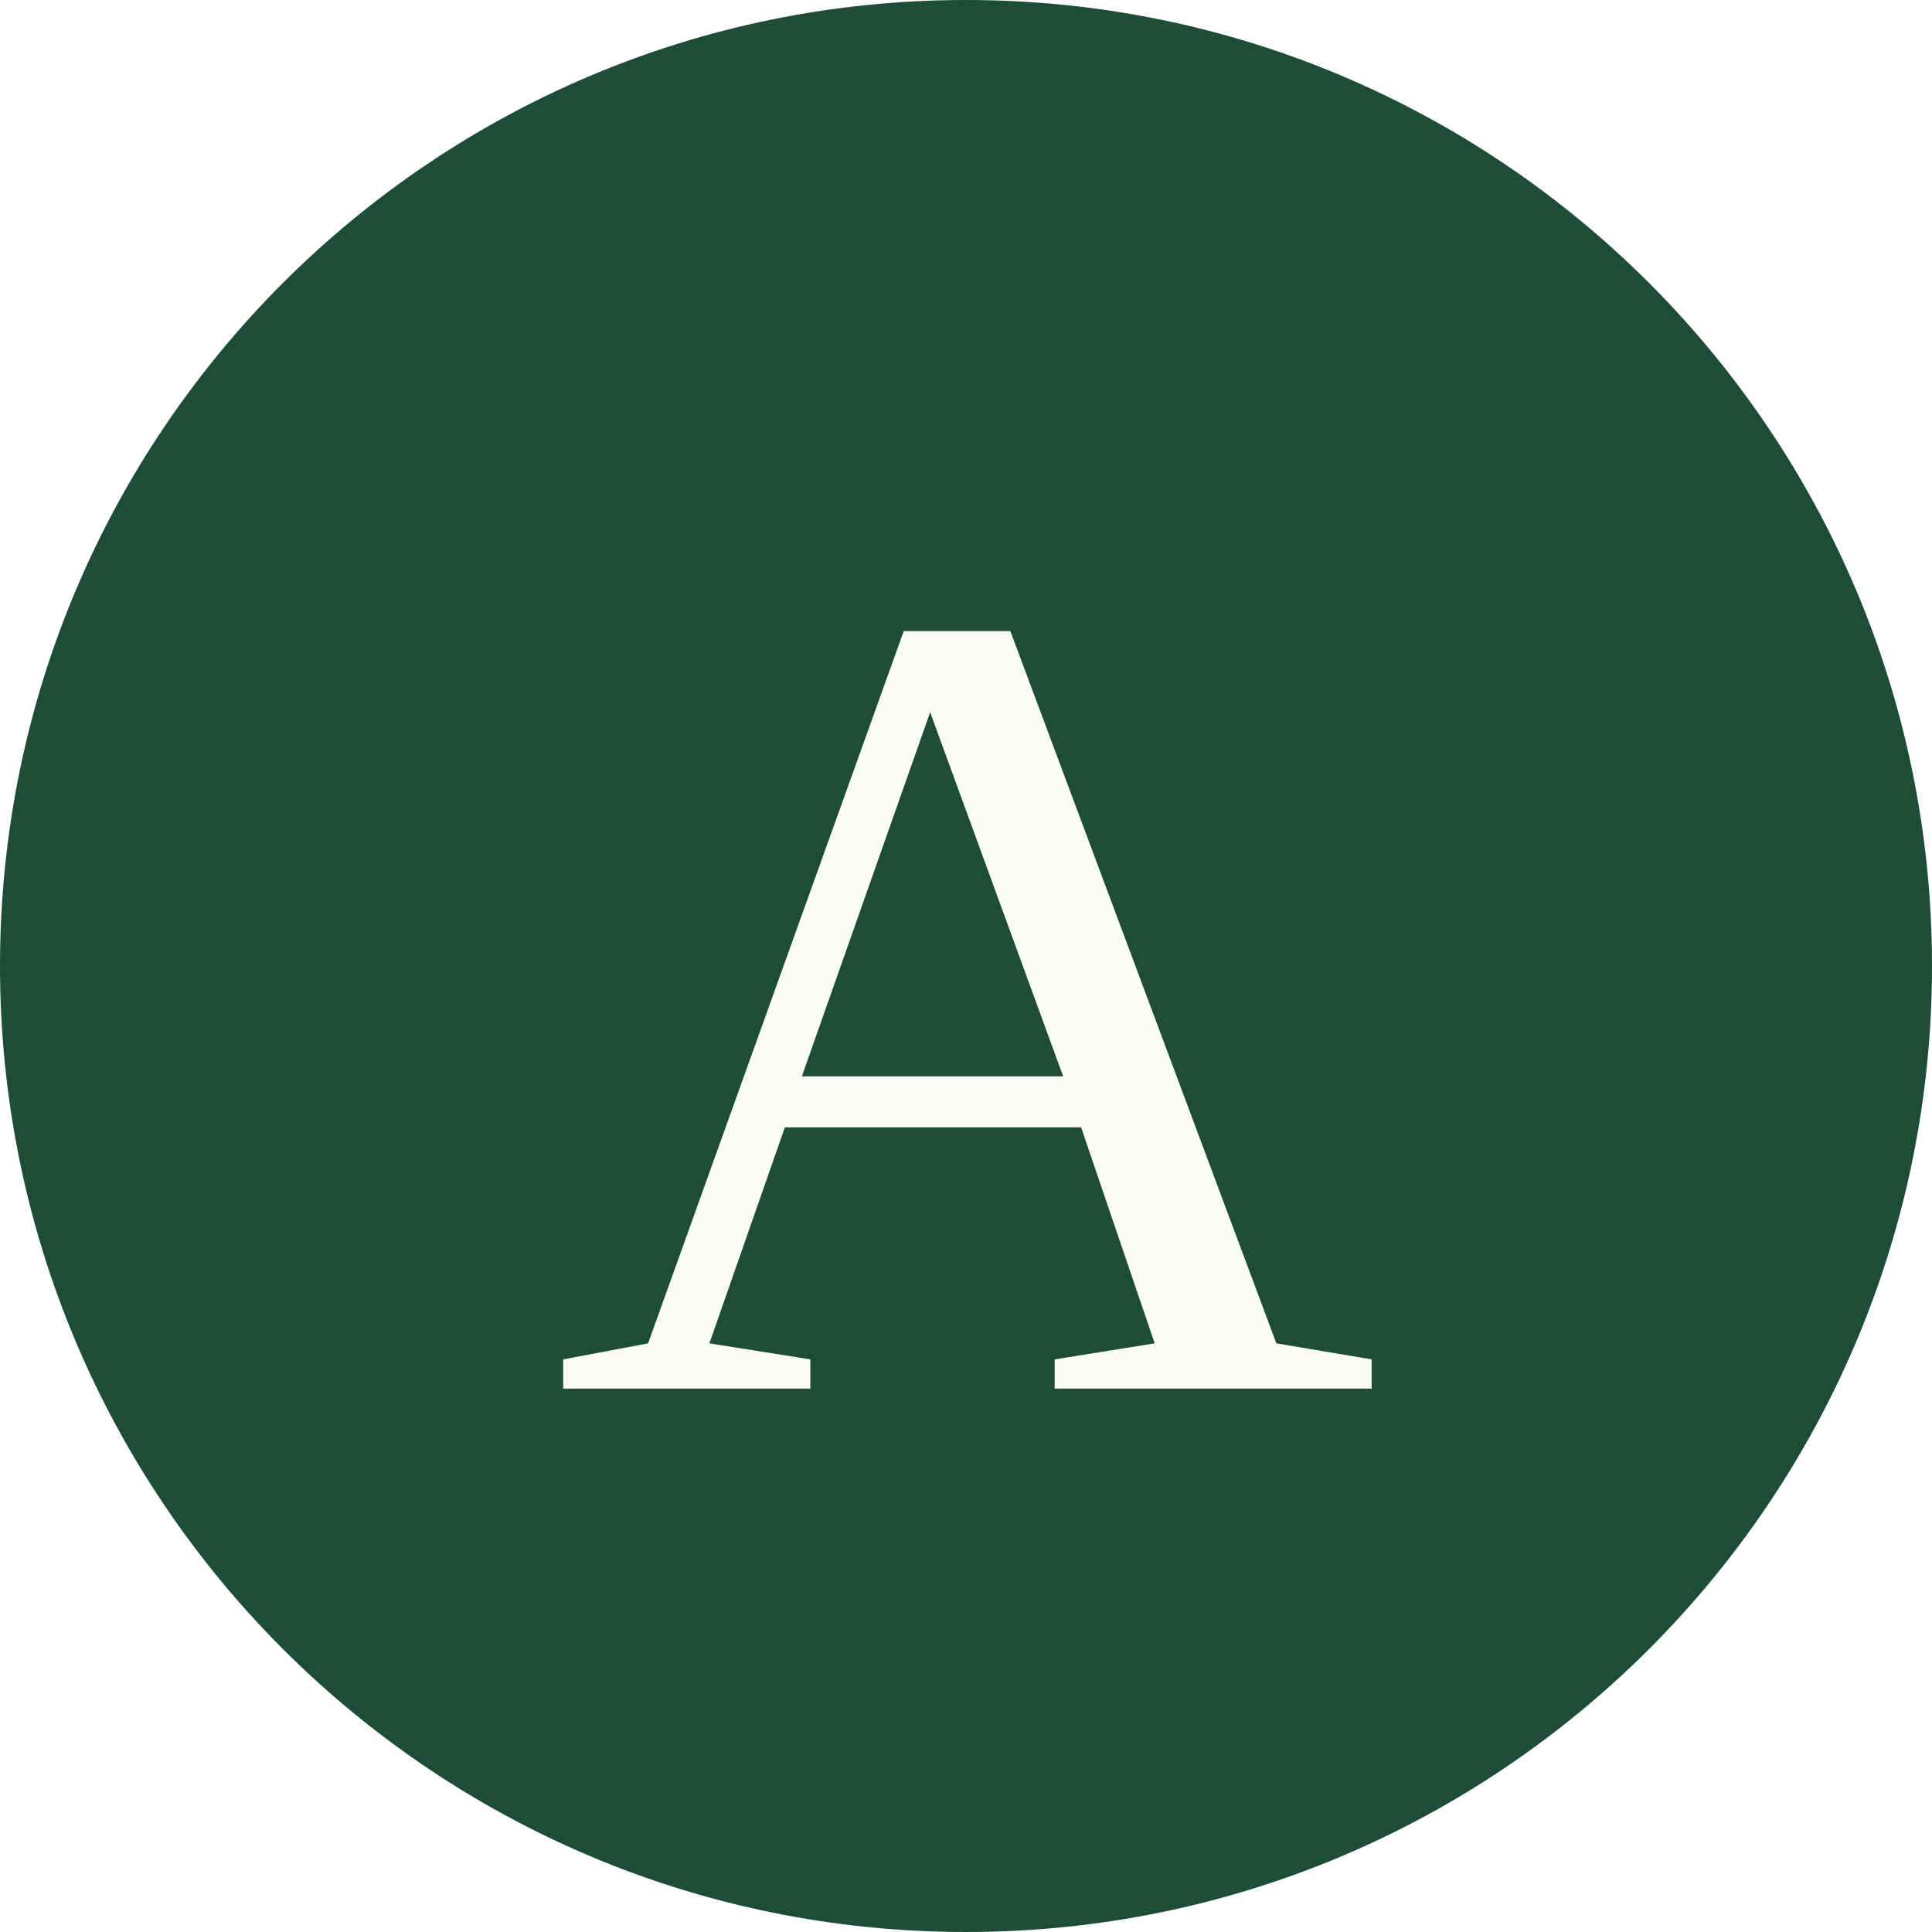
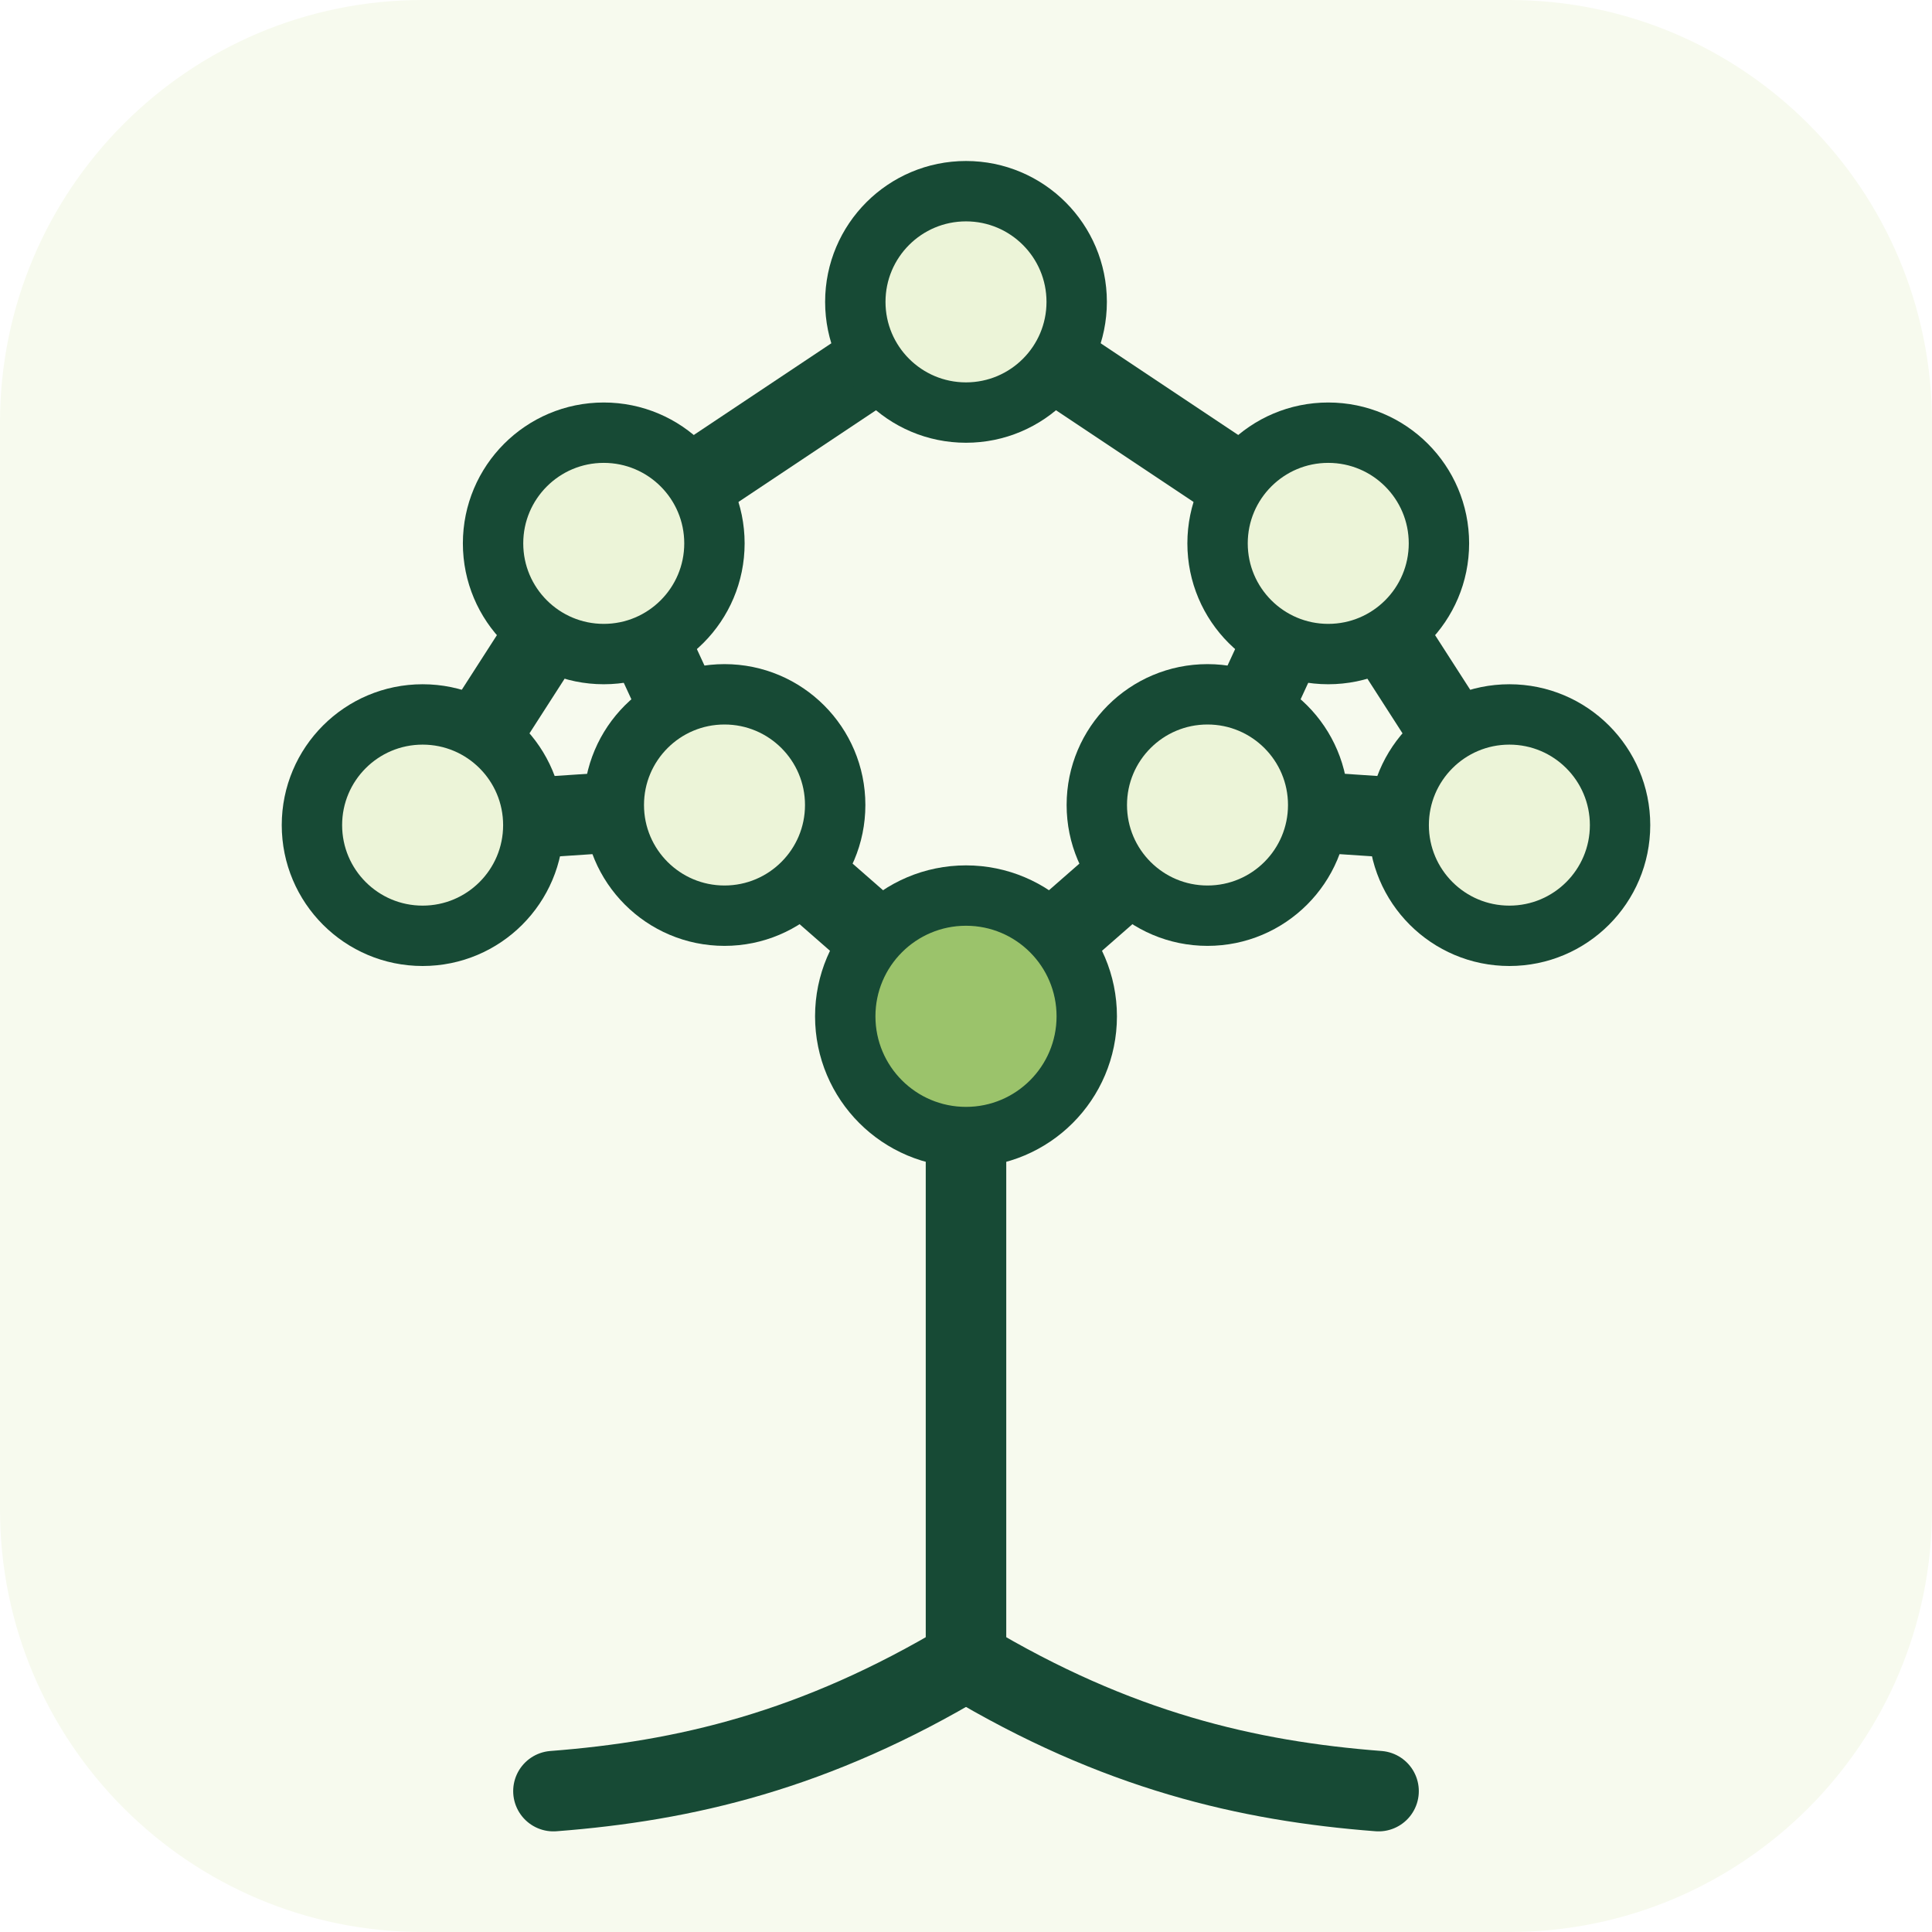
- <svg xmlns="http://www.w3.org/2000/svg" viewBox="0 0 32 32">
-   <circle cx="16" cy="16" r="16" fill="#1d4c38" />
-   <text x="16" y="23" text-anchor="middle" font-family="Georgia, 'Times New Roman', serif" font-size="19" fill="#fbfcf7">A</text>
+ <svg xmlns="http://www.w3.org/2000/svg" viewBox="0 0 192 192" role="img" aria-label="AmazoniaDB">
+   <rect width="192" height="192" rx="42" fill="#F7FAEE" />
+   <g fill="none" stroke="#174A35" stroke-width="8" stroke-linecap="round" stroke-linejoin="round">
+     <path d="M96 165V101" />
+     <path d="M96 101L72 80 60 54 96 30" />
+     <path d="M96 101L120 80 132 54 96 30" />
+     <path d="M72 80L42 82" />
+     <path d="M120 80L150 82" />
+     <path d="M60 54L42 82" />
+     <path d="M132 54L150 82" />
+     <path d="M96 165C81 174 68 177 55 178" />
+     <path d="M96 165C111 174 124 177 137 178" />
+   </g>
+   <g fill="#ECF4D8" stroke="#174A35" stroke-width="6">
+     <circle cx="96" cy="30" r="11" />
+     <circle cx="60" cy="54" r="11" />
+     <circle cx="132" cy="54" r="11" />
+     <circle cx="42" cy="82" r="11" />
+     <circle cx="72" cy="80" r="11" />
+     <circle cx="120" cy="80" r="11" />
+     <circle cx="150" cy="82" r="11" />
+   </g>
+   <circle cx="96" cy="101" r="12" fill="#9BC36B" stroke="#174A35" stroke-width="6" />
</svg>
